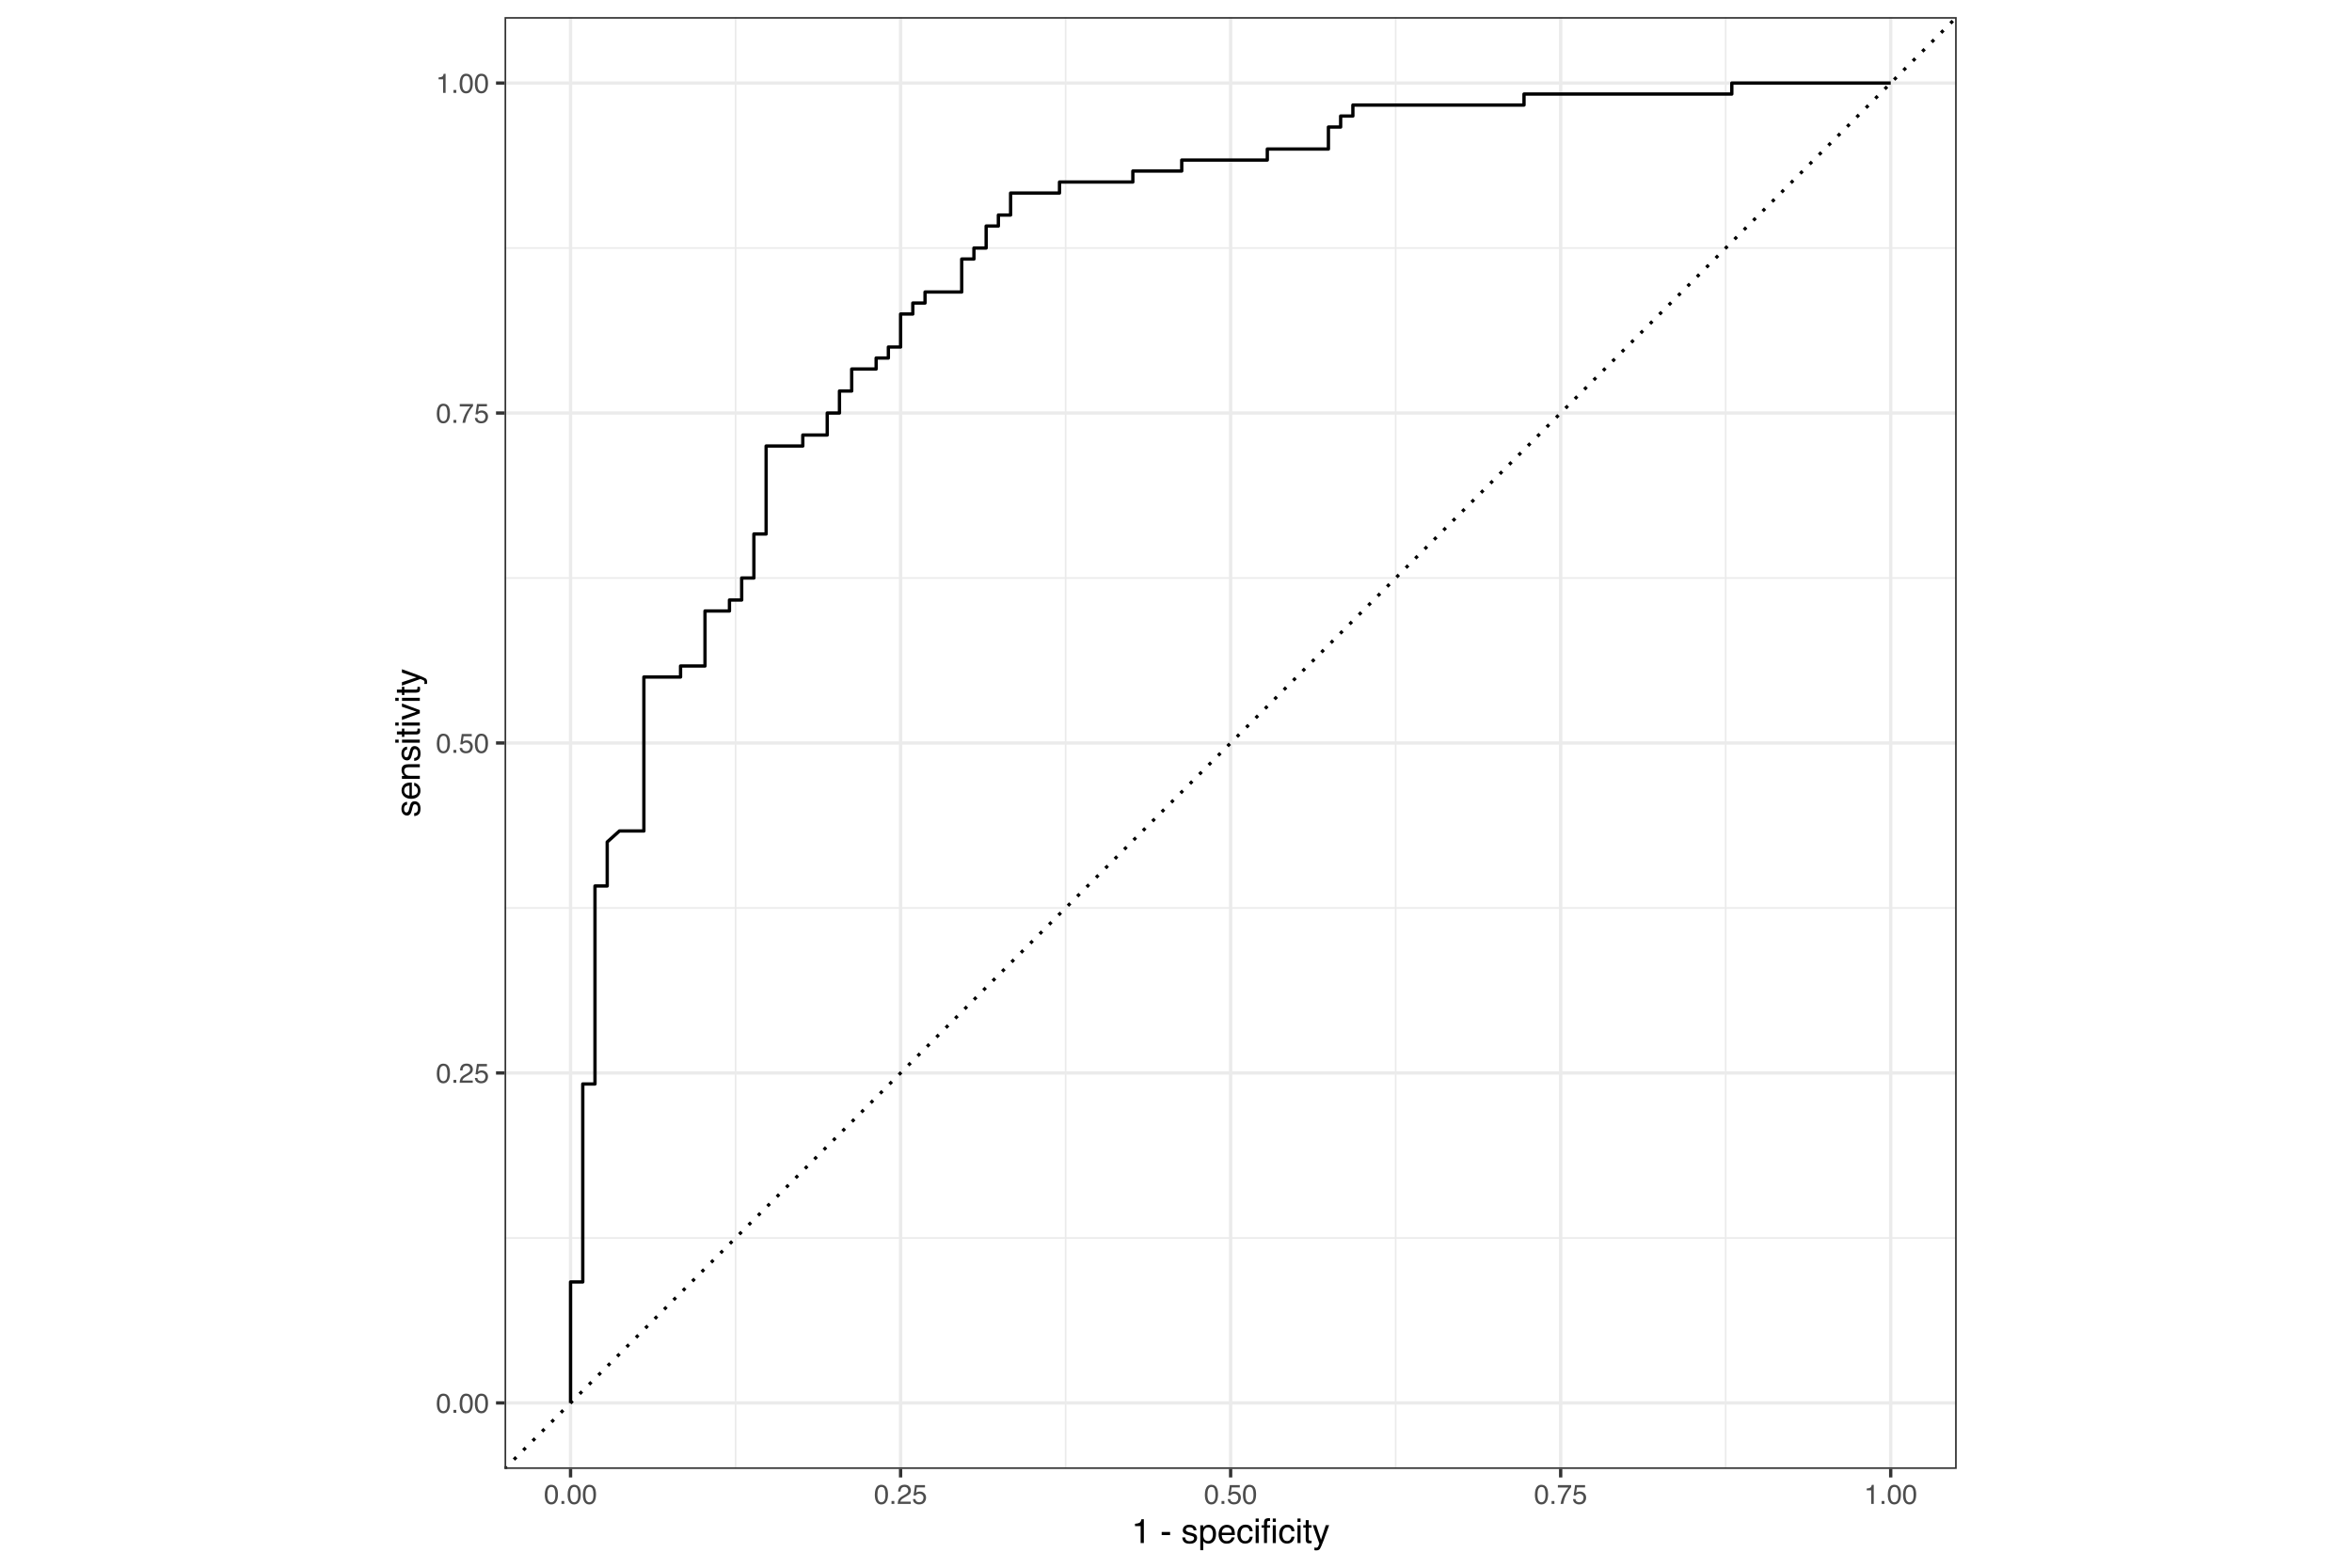
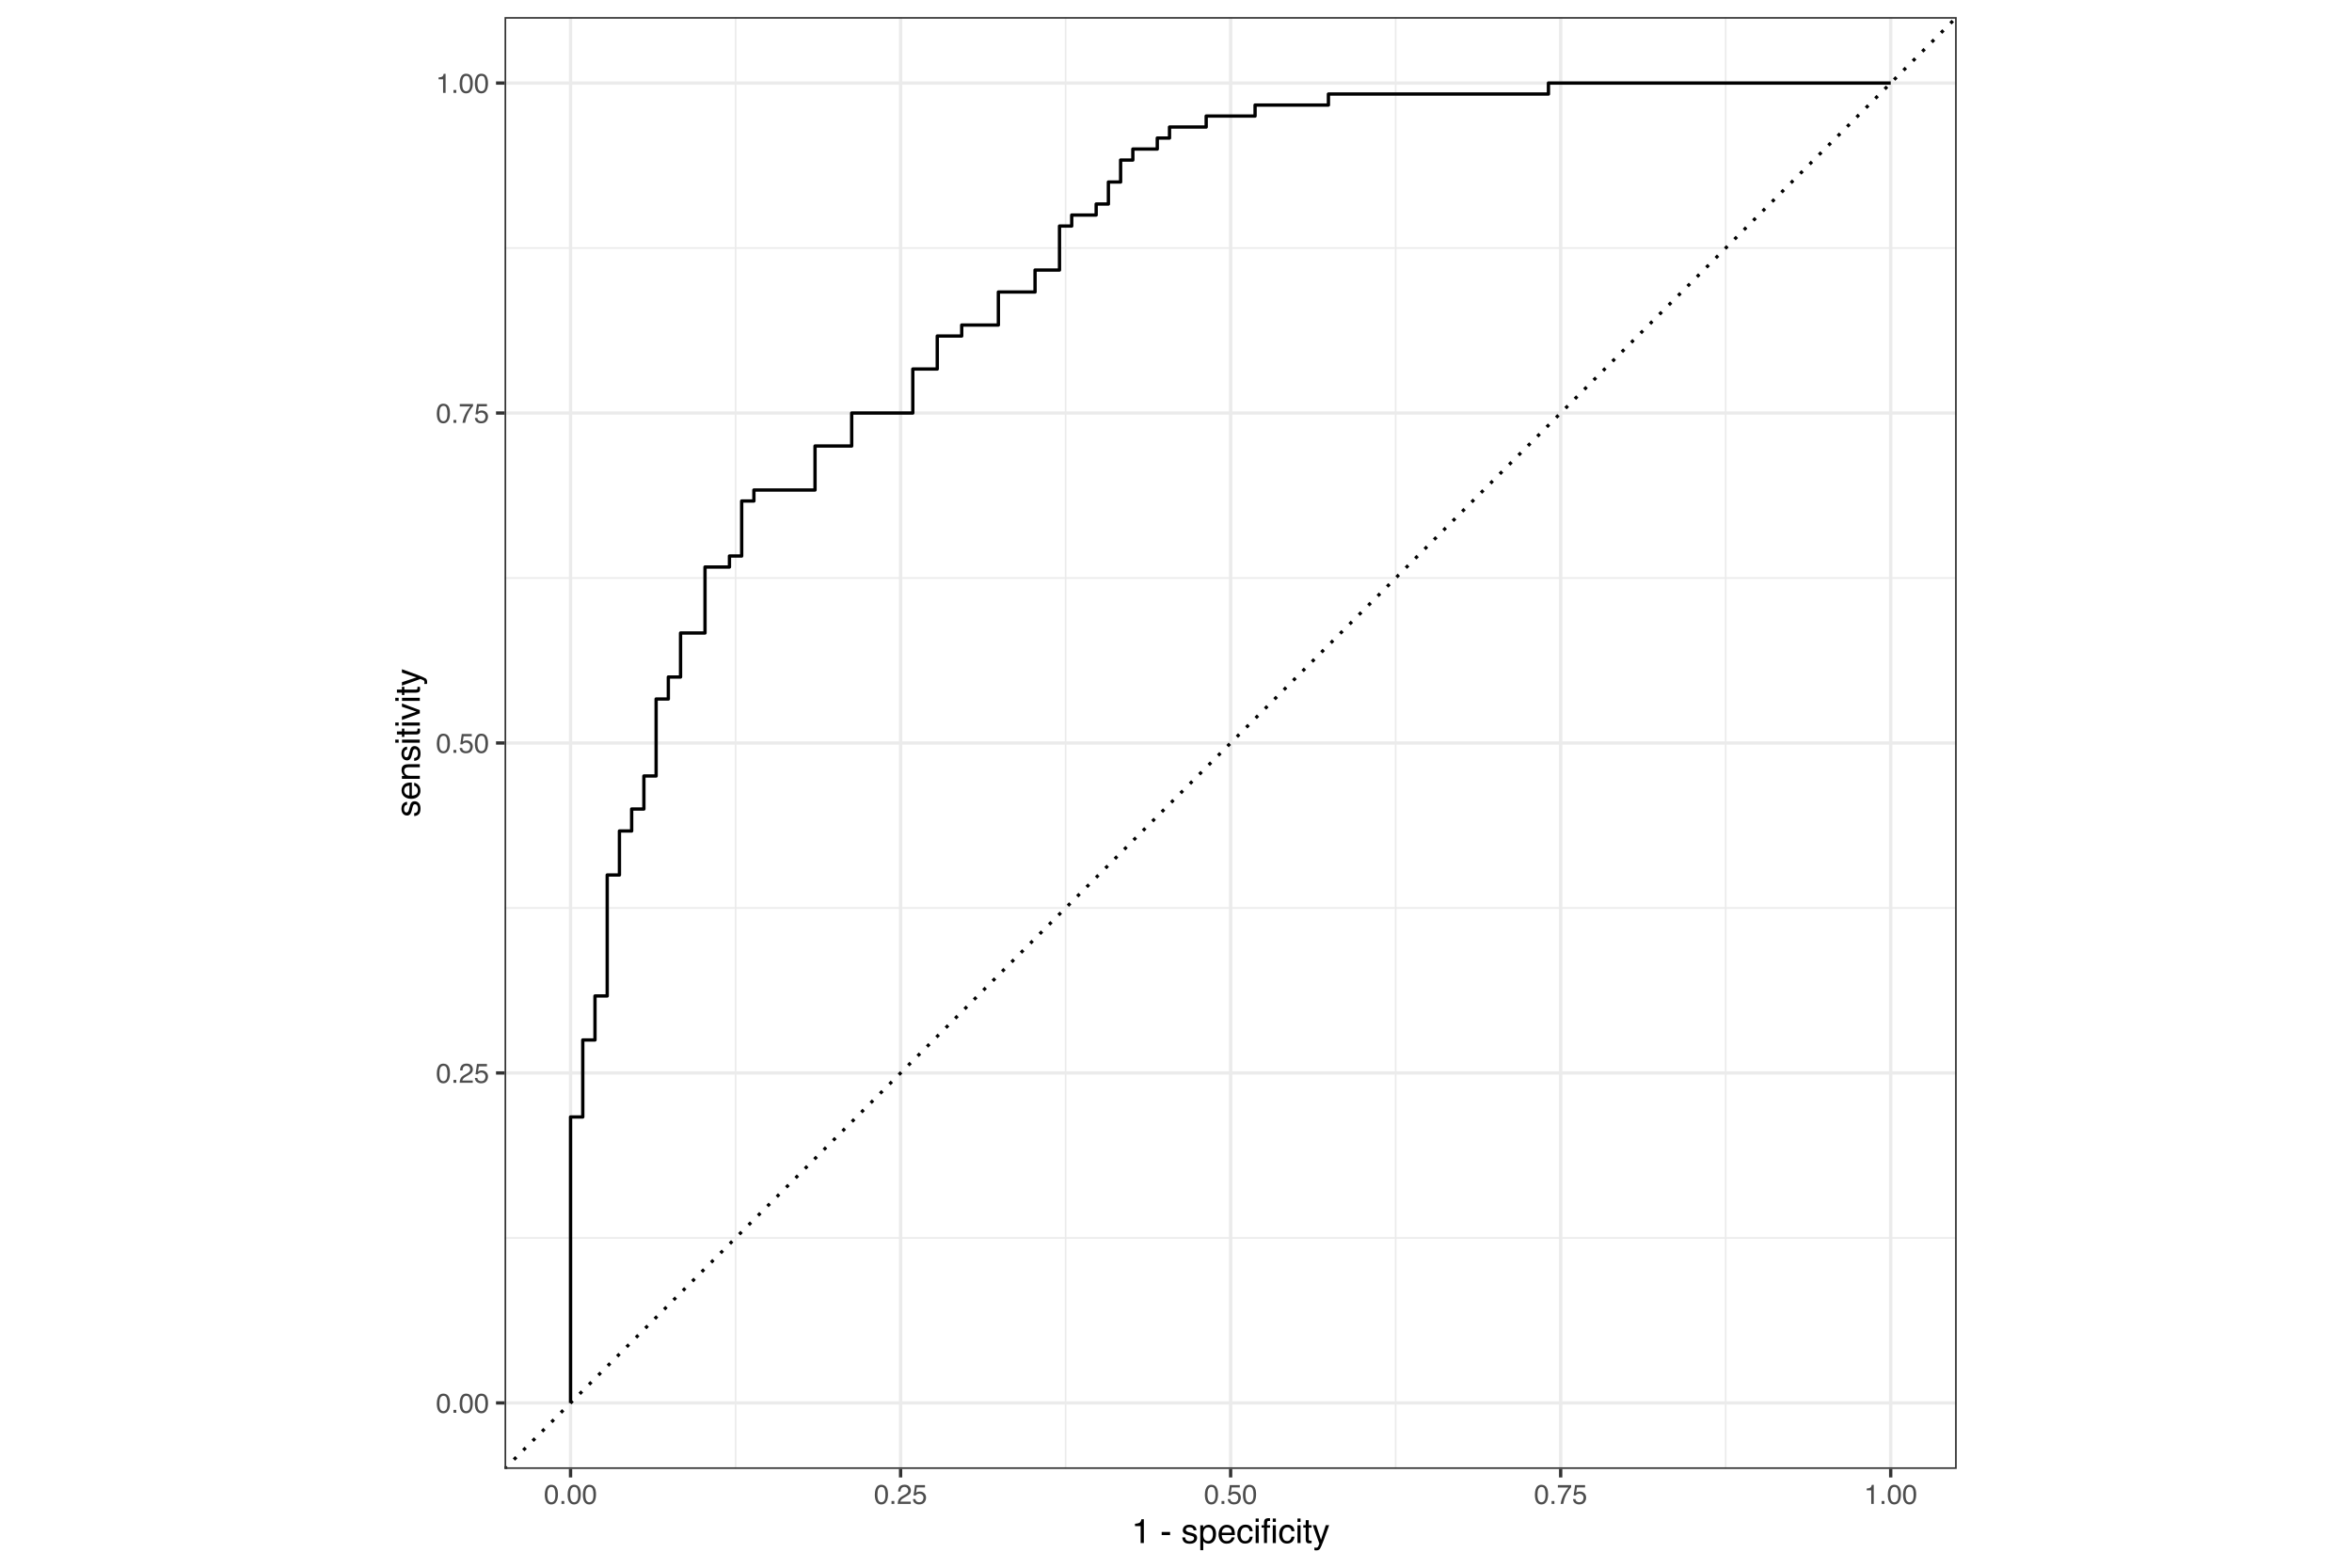
<svg xmlns="http://www.w3.org/2000/svg" xmlns:xlink="http://www.w3.org/1999/xlink" width="756pt" height="504pt" viewBox="0 0 756 504" version="1.1">
  <defs>
    <g>
      <symbol overflow="visible" id="glyph0-0">
        <path style="stroke:none;" d="M 0.281 0 L 0.281 -6.312 L 5.297 -6.312 L 5.297 0 Z M 4.5 -0.797 L 4.5 -5.516 L 1.078 -5.516 L 1.078 -0.797 Z M 4.5 -0.797 " />
      </symbol>
      <symbol overflow="visible" id="glyph0-1">
        <path style="stroke:none;" d="M 2.375 -6.156 C 3.176 -6.156 3.754 -5.828 4.109 -5.172 C 4.379 -4.66 4.516 -3.961 4.516 -3.078 C 4.516 -2.242 4.391 -1.555 4.141 -1.016 C 3.785 -0.223 3.195 0.172 2.375 0.172 C 1.633 0.172 1.082 -0.148 0.719 -0.797 C 0.426 -1.328 0.281 -2.047 0.281 -2.953 C 0.281 -3.648 0.367 -4.25 0.547 -4.75 C 0.879 -5.688 1.488 -6.156 2.375 -6.156 Z M 2.375 -0.531 C 2.77 -0.531 3.086 -0.707 3.328 -1.062 C 3.566 -1.426 3.688 -2.086 3.688 -3.047 C 3.688 -3.754 3.598 -4.332 3.422 -4.781 C 3.254 -5.227 2.922 -5.453 2.422 -5.453 C 1.973 -5.453 1.641 -5.238 1.422 -4.812 C 1.211 -4.383 1.109 -3.754 1.109 -2.922 C 1.109 -2.297 1.176 -1.789 1.312 -1.406 C 1.52 -0.82 1.875 -0.531 2.375 -0.531 Z M 2.375 -0.531 " />
      </symbol>
      <symbol overflow="visible" id="glyph0-2">
        <path style="stroke:none;" d="M 0.75 -0.938 L 1.656 -0.938 L 1.656 0 L 0.75 0 Z M 0.75 -0.938 " />
      </symbol>
      <symbol overflow="visible" id="glyph0-3">
        <path style="stroke:none;" d="M 0.281 0 C 0.301 -0.531 0.406 -0.988 0.594 -1.375 C 0.789 -1.77 1.164 -2.129 1.719 -2.453 L 2.547 -2.922 C 2.91 -3.141 3.164 -3.328 3.312 -3.484 C 3.551 -3.711 3.672 -3.984 3.672 -4.297 C 3.672 -4.648 3.562 -4.93 3.344 -5.141 C 3.133 -5.359 2.848 -5.469 2.484 -5.469 C 1.961 -5.469 1.598 -5.266 1.391 -4.859 C 1.285 -4.648 1.227 -4.352 1.219 -3.969 L 0.422 -3.969 C 0.43 -4.5 0.531 -4.938 0.719 -5.281 C 1.051 -5.875 1.645 -6.172 2.5 -6.172 C 3.195 -6.172 3.707 -5.977 4.031 -5.594 C 4.363 -5.219 4.531 -4.797 4.531 -4.328 C 4.531 -3.836 4.352 -3.414 4 -3.062 C 3.801 -2.863 3.441 -2.617 2.922 -2.328 L 2.344 -2 C 2.062 -1.844 1.836 -1.695 1.672 -1.562 C 1.391 -1.312 1.211 -1.035 1.141 -0.734 L 4.5 -0.734 L 4.5 0 Z M 0.281 0 " />
      </symbol>
      <symbol overflow="visible" id="glyph0-4">
        <path style="stroke:none;" d="M 1.094 -1.562 C 1.133 -1.125 1.336 -0.82 1.703 -0.656 C 1.879 -0.57 2.094 -0.531 2.344 -0.531 C 2.801 -0.531 3.141 -0.676 3.359 -0.969 C 3.578 -1.258 3.688 -1.582 3.688 -1.938 C 3.688 -2.363 3.555 -2.691 3.297 -2.922 C 3.035 -3.16 2.719 -3.281 2.344 -3.281 C 2.082 -3.281 1.852 -3.227 1.656 -3.125 C 1.469 -3.02 1.305 -2.879 1.172 -2.703 L 0.5 -2.734 L 0.969 -6.047 L 4.172 -6.047 L 4.172 -5.297 L 1.562 -5.297 L 1.297 -3.594 C 1.43 -3.695 1.566 -3.773 1.703 -3.828 C 1.93 -3.93 2.195 -3.984 2.5 -3.984 C 3.062 -3.984 3.535 -3.801 3.922 -3.438 C 4.316 -3.07 4.516 -2.609 4.516 -2.047 C 4.516 -1.461 4.332 -0.945 3.969 -0.5 C 3.613 -0.062 3.047 0.156 2.266 0.156 C 1.754 0.156 1.305 0.016 0.922 -0.266 C 0.547 -0.547 0.332 -0.977 0.281 -1.562 Z M 1.094 -1.562 " />
      </symbol>
      <symbol overflow="visible" id="glyph0-5">
        <path style="stroke:none;" d="M 4.594 -6.047 L 4.594 -5.375 C 4.395 -5.176 4.129 -4.836 3.797 -4.359 C 3.473 -3.891 3.188 -3.379 2.938 -2.828 C 2.688 -2.297 2.5 -1.812 2.375 -1.375 C 2.289 -1.082 2.18 -0.625 2.047 0 L 1.203 0 C 1.391 -1.176 1.816 -2.344 2.484 -3.5 C 2.879 -4.188 3.289 -4.773 3.719 -5.266 L 0.328 -5.266 L 0.328 -6.047 Z M 4.594 -6.047 " />
      </symbol>
      <symbol overflow="visible" id="glyph0-6">
        <path style="stroke:none;" d="M 0.844 -4.359 L 0.844 -4.953 C 1.395 -5.004 1.781 -5.094 2 -5.219 C 2.227 -5.344 2.395 -5.645 2.5 -6.125 L 3.109 -6.125 L 3.109 0 L 2.297 0 L 2.297 -4.359 Z M 0.844 -4.359 " />
      </symbol>
      <symbol overflow="visible" id="glyph1-0">
        <path style="stroke:none;" d="M 0.359 0 L 0.359 -7.891 L 6.625 -7.891 L 6.625 0 Z M 5.625 -0.984 L 5.625 -6.906 L 1.344 -6.906 L 1.344 -0.984 Z M 5.625 -0.984 " />
      </symbol>
      <symbol overflow="visible" id="glyph1-1">
        <path style="stroke:none;" d="M 1.047 -5.453 L 1.047 -6.188 C 1.742 -6.258 2.227 -6.375 2.5 -6.531 C 2.781 -6.688 2.988 -7.062 3.125 -7.656 L 3.891 -7.656 L 3.891 0 L 2.859 0 L 2.859 -5.453 Z M 1.047 -5.453 " />
      </symbol>
      <symbol overflow="visible" id="glyph1-2">
        <path style="stroke:none;" d="" />
      </symbol>
      <symbol overflow="visible" id="glyph1-3">
        <path style="stroke:none;" d="M 0.453 -3.562 L 3.156 -3.562 L 3.156 -2.562 L 0.453 -2.562 Z M 0.453 -3.562 " />
      </symbol>
      <symbol overflow="visible" id="glyph1-4">
        <path style="stroke:none;" d="M 1.281 -1.812 C 1.312 -1.488 1.395 -1.238 1.531 -1.062 C 1.77 -0.75 2.191 -0.594 2.797 -0.594 C 3.148 -0.594 3.461 -0.672 3.734 -0.828 C 4.004 -0.984 4.141 -1.223 4.141 -1.547 C 4.141 -1.797 4.031 -1.984 3.812 -2.109 C 3.676 -2.191 3.398 -2.285 2.984 -2.391 L 2.219 -2.578 C 1.727 -2.703 1.367 -2.836 1.141 -2.984 C 0.723 -3.254 0.516 -3.617 0.516 -4.078 C 0.516 -4.617 0.707 -5.055 1.094 -5.391 C 1.488 -5.734 2.02 -5.906 2.688 -5.906 C 3.551 -5.906 4.176 -5.648 4.562 -5.141 C 4.801 -4.816 4.914 -4.469 4.906 -4.094 L 4 -4.094 C 3.977 -4.312 3.898 -4.508 3.766 -4.688 C 3.547 -4.945 3.16 -5.078 2.609 -5.078 C 2.242 -5.078 1.969 -5.004 1.781 -4.859 C 1.594 -4.723 1.5 -4.539 1.5 -4.312 C 1.5 -4.062 1.625 -3.863 1.875 -3.719 C 2.008 -3.625 2.219 -3.539 2.5 -3.469 L 3.141 -3.312 C 3.836 -3.145 4.301 -2.984 4.531 -2.828 C 4.914 -2.578 5.109 -2.191 5.109 -1.672 C 5.109 -1.148 4.91 -0.703 4.516 -0.328 C 4.129 0.035 3.539 0.219 2.75 0.219 C 1.895 0.219 1.285 0.023 0.922 -0.359 C 0.566 -0.754 0.379 -1.238 0.359 -1.812 Z M 2.719 -5.891 Z M 2.719 -5.891 " />
      </symbol>
      <symbol overflow="visible" id="glyph1-5">
        <path style="stroke:none;" d="M 3.141 -0.656 C 3.586 -0.656 3.957 -0.844 4.25 -1.219 C 4.551 -1.594 4.703 -2.156 4.703 -2.906 C 4.703 -3.363 4.641 -3.758 4.516 -4.094 C 4.266 -4.727 3.805 -5.047 3.141 -5.047 C 2.461 -5.047 2.004 -4.711 1.766 -4.047 C 1.629 -3.68 1.562 -3.223 1.562 -2.672 C 1.562 -2.234 1.629 -1.859 1.766 -1.547 C 2.016 -0.953 2.473 -0.656 3.141 -0.656 Z M 0.641 -5.719 L 1.578 -5.719 L 1.578 -4.969 C 1.766 -5.227 1.973 -5.426 2.203 -5.562 C 2.535 -5.781 2.922 -5.891 3.359 -5.891 C 4.004 -5.891 4.555 -5.641 5.016 -5.141 C 5.473 -4.641 5.703 -3.926 5.703 -3 C 5.703 -1.75 5.375 -0.852 4.719 -0.312 C 4.301 0.02 3.816 0.188 3.266 0.188 C 2.828 0.188 2.461 0.094 2.172 -0.094 C 2.004 -0.195 1.812 -0.379 1.594 -0.641 L 1.594 2.297 L 0.641 2.297 Z M 0.641 -5.719 " />
      </symbol>
      <symbol overflow="visible" id="glyph1-6">
        <path style="stroke:none;" d="M 3.109 -5.875 C 3.516 -5.875 3.906 -5.781 4.281 -5.594 C 4.664 -5.406 4.961 -5.156 5.172 -4.844 C 5.359 -4.562 5.484 -4.223 5.547 -3.828 C 5.609 -3.566 5.641 -3.145 5.641 -2.562 L 1.422 -2.562 C 1.441 -1.977 1.578 -1.508 1.828 -1.156 C 2.086 -0.812 2.488 -0.641 3.031 -0.641 C 3.539 -0.641 3.945 -0.805 4.25 -1.141 C 4.414 -1.328 4.535 -1.551 4.609 -1.812 L 5.562 -1.812 C 5.531 -1.594 5.441 -1.352 5.297 -1.094 C 5.16 -0.832 5.004 -0.625 4.828 -0.469 C 4.535 -0.176 4.176 0.02 3.75 0.125 C 3.508 0.176 3.242 0.203 2.953 0.203 C 2.234 0.203 1.625 -0.055 1.125 -0.578 C 0.633 -1.098 0.391 -1.828 0.391 -2.766 C 0.391 -3.691 0.641 -4.441 1.141 -5.016 C 1.641 -5.586 2.297 -5.875 3.109 -5.875 Z M 4.641 -3.328 C 4.609 -3.754 4.52 -4.094 4.375 -4.344 C 4.102 -4.801 3.66 -5.031 3.047 -5.031 C 2.598 -5.031 2.223 -4.867 1.922 -4.547 C 1.629 -4.234 1.473 -3.828 1.453 -3.328 Z M 3.016 -5.891 Z M 3.016 -5.891 " />
      </symbol>
      <symbol overflow="visible" id="glyph1-7">
        <path style="stroke:none;" d="M 2.922 -5.922 C 3.578 -5.922 4.109 -5.758 4.516 -5.438 C 4.922 -5.125 5.164 -4.582 5.25 -3.812 L 4.297 -3.812 C 4.242 -4.164 4.113 -4.457 3.906 -4.688 C 3.707 -4.926 3.379 -5.047 2.922 -5.047 C 2.305 -5.047 1.867 -4.75 1.609 -4.156 C 1.43 -3.758 1.344 -3.273 1.344 -2.703 C 1.344 -2.129 1.461 -1.645 1.703 -1.25 C 1.953 -0.852 2.336 -0.656 2.859 -0.656 C 3.266 -0.656 3.582 -0.773 3.812 -1.016 C 4.051 -1.266 4.211 -1.602 4.297 -2.031 L 5.25 -2.031 C 5.133 -1.27 4.863 -0.711 4.438 -0.359 C 4.008 -0.004 3.457 0.172 2.781 0.172 C 2.031 0.172 1.43 -0.102 0.984 -0.656 C 0.535 -1.207 0.312 -1.895 0.312 -2.719 C 0.312 -3.727 0.555 -4.516 1.047 -5.078 C 1.535 -5.641 2.16 -5.922 2.922 -5.922 Z M 2.781 -5.891 Z M 2.781 -5.891 " />
      </symbol>
      <symbol overflow="visible" id="glyph1-8">
        <path style="stroke:none;" d="M 0.703 -5.719 L 1.688 -5.719 L 1.688 0 L 0.703 0 Z M 0.703 -7.891 L 1.688 -7.891 L 1.688 -6.797 L 0.703 -6.797 Z M 0.703 -7.891 " />
      </symbol>
      <symbol overflow="visible" id="glyph1-9">
        <path style="stroke:none;" d="M 0.953 -6.625 C 0.961 -7.031 1.031 -7.328 1.156 -7.516 C 1.383 -7.836 1.82 -8 2.469 -8 C 2.531 -8 2.594 -8 2.656 -8 C 2.719 -8 2.789 -7.992 2.875 -7.984 L 2.875 -7.094 C 2.77 -7.102 2.695 -7.109 2.656 -7.109 C 2.613 -7.109 2.57 -7.109 2.531 -7.109 C 2.238 -7.109 2.062 -7.031 2 -6.875 C 1.945 -6.727 1.922 -6.344 1.922 -5.719 L 2.875 -5.719 L 2.875 -4.969 L 1.906 -4.969 L 1.906 0 L 0.953 0 L 0.953 -4.969 L 0.156 -4.969 L 0.156 -5.719 L 0.953 -5.719 Z M 0.953 -6.625 " />
      </symbol>
      <symbol overflow="visible" id="glyph1-10">
        <path style="stroke:none;" d="M 0.906 -7.359 L 1.875 -7.359 L 1.875 -5.75 L 2.797 -5.75 L 2.797 -4.969 L 1.875 -4.969 L 1.875 -1.203 C 1.875 -1.004 1.941 -0.875 2.078 -0.812 C 2.16 -0.77 2.285 -0.75 2.453 -0.75 C 2.504 -0.75 2.555 -0.75 2.609 -0.75 C 2.66 -0.75 2.723 -0.754 2.797 -0.766 L 2.797 0 C 2.68 0.031 2.562 0.051 2.438 0.062 C 2.32 0.082 2.195 0.094 2.062 0.094 C 1.613 0.094 1.305 -0.02 1.141 -0.25 C 0.984 -0.488 0.906 -0.789 0.906 -1.156 L 0.906 -4.969 L 0.125 -4.969 L 0.125 -5.75 L 0.906 -5.75 Z M 0.906 -7.359 " />
      </symbol>
      <symbol overflow="visible" id="glyph1-11">
        <path style="stroke:none;" d="M 4.297 -5.75 L 5.375 -5.75 C 5.238 -5.383 4.938 -4.547 4.469 -3.234 C 4.113 -2.242 3.816 -1.438 3.578 -0.812 C 3.023 0.656 2.633 1.551 2.406 1.875 C 2.176 2.195 1.781 2.359 1.219 2.359 C 1.082 2.359 0.977 2.352 0.906 2.344 C 0.832 2.332 0.742 2.312 0.641 2.281 L 0.641 1.406 C 0.805 1.445 0.926 1.473 1 1.484 C 1.07 1.492 1.141 1.5 1.203 1.5 C 1.379 1.5 1.508 1.469 1.594 1.406 C 1.676 1.352 1.75 1.285 1.812 1.203 C 1.82 1.172 1.883 1.02 2 0.75 C 2.113 0.488 2.191 0.297 2.234 0.172 L 0.109 -5.75 L 1.203 -5.75 L 2.75 -1.062 Z M 2.75 -5.891 Z M 2.75 -5.891 " />
      </symbol>
      <symbol overflow="visible" id="glyph2-0">
        <path style="stroke:none;" d="M 0 -0.359 L -7.891 -0.359 L -7.891 -6.625 L 0 -6.625 Z M -0.984 -5.625 L -6.906 -5.625 L -6.906 -1.344 L -0.984 -1.344 Z M -0.984 -5.625 " />
      </symbol>
      <symbol overflow="visible" id="glyph2-1">
        <path style="stroke:none;" d="M -1.812 -1.281 C -1.488 -1.312 -1.238 -1.395 -1.062 -1.531 C -0.75 -1.77 -0.594 -2.191 -0.594 -2.797 C -0.594 -3.148 -0.672 -3.461 -0.828 -3.734 C -0.984 -4.004 -1.223 -4.141 -1.547 -4.141 C -1.797 -4.141 -1.984 -4.031 -2.109 -3.812 C -2.191 -3.676 -2.285 -3.398 -2.391 -2.984 L -2.578 -2.219 C -2.703 -1.727 -2.836 -1.367 -2.984 -1.141 C -3.254 -0.723 -3.617 -0.516 -4.078 -0.516 C -4.617 -0.516 -5.055 -0.707 -5.391 -1.094 C -5.734 -1.488 -5.906 -2.02 -5.906 -2.688 C -5.906 -3.551 -5.648 -4.176 -5.141 -4.562 C -4.816 -4.801 -4.469 -4.914 -4.094 -4.906 L -4.094 -4 C -4.312 -3.977 -4.508 -3.898 -4.688 -3.766 C -4.945 -3.547 -5.078 -3.16 -5.078 -2.609 C -5.078 -2.242 -5.004 -1.969 -4.859 -1.781 C -4.723 -1.594 -4.539 -1.5 -4.312 -1.5 C -4.062 -1.5 -3.863 -1.625 -3.719 -1.875 C -3.625 -2.008 -3.539 -2.219 -3.469 -2.5 L -3.312 -3.141 C -3.145 -3.836 -2.984 -4.301 -2.828 -4.531 C -2.578 -4.914 -2.191 -5.109 -1.672 -5.109 C -1.148 -5.109 -0.703 -4.91 -0.328 -4.516 C 0.035 -4.129 0.219 -3.539 0.219 -2.75 C 0.219 -1.895 0.023 -1.285 -0.359 -0.922 C -0.754 -0.566 -1.238 -0.379 -1.812 -0.359 Z M -5.891 -2.719 Z M -5.891 -2.719 " />
      </symbol>
      <symbol overflow="visible" id="glyph2-2">
        <path style="stroke:none;" d="M -5.875 -3.109 C -5.875 -3.516 -5.781 -3.906 -5.594 -4.281 C -5.406 -4.664 -5.156 -4.961 -4.844 -5.172 C -4.562 -5.359 -4.223 -5.484 -3.828 -5.547 C -3.566 -5.609 -3.145 -5.641 -2.562 -5.641 L -2.562 -1.422 C -1.977 -1.441 -1.508 -1.578 -1.156 -1.828 C -0.812 -2.086 -0.641 -2.488 -0.641 -3.031 C -0.641 -3.539 -0.805 -3.945 -1.141 -4.25 C -1.328 -4.414 -1.551 -4.535 -1.812 -4.609 L -1.812 -5.562 C -1.594 -5.531 -1.352 -5.441 -1.094 -5.297 C -0.832 -5.16 -0.625 -5.004 -0.469 -4.828 C -0.176 -4.535 0.02 -4.176 0.125 -3.75 C 0.176 -3.508 0.203 -3.242 0.203 -2.953 C 0.203 -2.234 -0.055 -1.625 -0.578 -1.125 C -1.098 -0.633 -1.828 -0.391 -2.766 -0.391 C -3.691 -0.391 -4.441 -0.641 -5.016 -1.141 C -5.586 -1.641 -5.875 -2.297 -5.875 -3.109 Z M -3.328 -4.641 C -3.754 -4.609 -4.094 -4.52 -4.344 -4.375 C -4.801 -4.102 -5.031 -3.66 -5.031 -3.047 C -5.031 -2.598 -4.867 -2.223 -4.547 -1.922 C -4.234 -1.629 -3.828 -1.473 -3.328 -1.453 Z M -5.891 -3.016 Z M -5.891 -3.016 " />
      </symbol>
      <symbol overflow="visible" id="glyph2-3">
        <path style="stroke:none;" d="M -5.75 -0.703 L -5.75 -1.625 L -4.938 -1.625 C -5.27 -1.895 -5.508 -2.18 -5.656 -2.484 C -5.801 -2.797 -5.875 -3.133 -5.875 -3.5 C -5.875 -4.32 -5.594 -4.875 -5.031 -5.156 C -4.719 -5.312 -4.27 -5.391 -3.688 -5.391 L 0 -5.391 L 0 -4.422 L -3.625 -4.422 C -3.977 -4.422 -4.258 -4.367 -4.469 -4.266 C -4.832 -4.086 -5.016 -3.773 -5.016 -3.328 C -5.016 -3.098 -4.988 -2.91 -4.938 -2.766 C -4.863 -2.492 -4.707 -2.258 -4.469 -2.062 C -4.281 -1.906 -4.082 -1.801 -3.875 -1.75 C -3.676 -1.695 -3.391 -1.672 -3.016 -1.672 L 0 -1.672 L 0 -0.703 Z M -5.891 -2.984 Z M -5.891 -2.984 " />
      </symbol>
      <symbol overflow="visible" id="glyph2-4">
        <path style="stroke:none;" d="M -5.719 -0.703 L -5.719 -1.688 L 0 -1.688 L 0 -0.703 Z M -7.891 -0.703 L -7.891 -1.688 L -6.797 -1.688 L -6.797 -0.703 Z M -7.891 -0.703 " />
      </symbol>
      <symbol overflow="visible" id="glyph2-5">
        <path style="stroke:none;" d="M -7.359 -0.906 L -7.359 -1.875 L -5.75 -1.875 L -5.75 -2.797 L -4.969 -2.797 L -4.969 -1.875 L -1.203 -1.875 C -1.004 -1.875 -0.875 -1.941 -0.812 -2.078 C -0.77 -2.16 -0.75 -2.285 -0.75 -2.453 C -0.75 -2.504 -0.75 -2.555 -0.75 -2.609 C -0.75 -2.66 -0.754 -2.723 -0.766 -2.797 L 0 -2.797 C 0.031 -2.68 0.051 -2.562 0.062 -2.438 C 0.082 -2.32 0.094 -2.195 0.094 -2.062 C 0.094 -1.613 -0.02 -1.305 -0.25 -1.141 C -0.488 -0.984 -0.789 -0.906 -1.156 -0.906 L -4.969 -0.906 L -4.969 -0.125 L -5.75 -0.125 L -5.75 -0.906 Z M -7.359 -0.906 " />
      </symbol>
      <symbol overflow="visible" id="glyph2-6">
        <path style="stroke:none;" d="M -5.75 -1.188 L -1.062 -2.719 L -5.75 -4.328 L -5.75 -5.375 L 0 -3.219 L 0 -2.188 L -5.75 -0.062 Z M -5.75 -1.188 " />
      </symbol>
      <symbol overflow="visible" id="glyph2-7">
        <path style="stroke:none;" d="M -5.75 -4.297 L -5.75 -5.375 C -5.383 -5.238 -4.547 -4.938 -3.234 -4.469 C -2.242 -4.113 -1.438 -3.816 -0.812 -3.578 C 0.656 -3.023 1.551 -2.633 1.875 -2.406 C 2.195 -2.176 2.359 -1.781 2.359 -1.219 C 2.359 -1.082 2.352 -0.977 2.344 -0.906 C 2.332 -0.832 2.312 -0.742 2.281 -0.641 L 1.406 -0.641 C 1.445 -0.805 1.473 -0.926 1.484 -1 C 1.492 -1.07 1.5 -1.141 1.5 -1.203 C 1.5 -1.379 1.469 -1.508 1.406 -1.594 C 1.352 -1.676 1.285 -1.75 1.203 -1.812 C 1.172 -1.82 1.02 -1.883 0.75 -2 C 0.488 -2.113 0.297 -2.191 0.172 -2.234 L -5.75 -0.109 L -5.75 -1.203 L -1.062 -2.75 Z M -5.891 -2.75 Z M -5.891 -2.75 " />
      </symbol>
    </g>
    <clipPath id="clip1">
      <path d="M 121.57 0 L 634.426 0 L 634.426 504 L 121.57 504 Z M 121.57 0 " />
    </clipPath>
    <clipPath id="clip2">
      <path d="M 162.172 5.48 L 628.949 5.48 L 628.949 472.258 L 162.172 472.258 Z M 162.172 5.48 " />
    </clipPath>
    <clipPath id="clip3">
      <path d="M 162.172 397 L 628.949 397 L 628.949 399 L 162.172 399 Z M 162.172 397 " />
    </clipPath>
    <clipPath id="clip4">
      <path d="M 162.172 291 L 628.949 291 L 628.949 293 L 162.172 293 Z M 162.172 291 " />
    </clipPath>
    <clipPath id="clip5">
      <path d="M 162.172 185 L 628.949 185 L 628.949 187 L 162.172 187 Z M 162.172 185 " />
    </clipPath>
    <clipPath id="clip6">
      <path d="M 162.172 79 L 628.949 79 L 628.949 81 L 162.172 81 Z M 162.172 79 " />
    </clipPath>
    <clipPath id="clip7">
      <path d="M 236 5.48 L 237 5.48 L 237 472.258 L 236 472.258 Z M 236 5.48 " />
    </clipPath>
    <clipPath id="clip8">
      <path d="M 342 5.48 L 343 5.48 L 343 472.258 L 342 472.258 Z M 342 5.48 " />
    </clipPath>
    <clipPath id="clip9">
      <path d="M 448 5.48 L 449 5.48 L 449 472.258 L 448 472.258 Z M 448 5.48 " />
    </clipPath>
    <clipPath id="clip10">
      <path d="M 554 5.48 L 555 5.48 L 555 472.258 L 554 472.258 Z M 554 5.48 " />
    </clipPath>
    <clipPath id="clip11">
      <path d="M 162.172 450 L 628.949 450 L 628.949 452 L 162.172 452 Z M 162.172 450 " />
    </clipPath>
    <clipPath id="clip12">
      <path d="M 162.172 344 L 628.949 344 L 628.949 346 L 162.172 346 Z M 162.172 344 " />
    </clipPath>
    <clipPath id="clip13">
      <path d="M 162.172 238 L 628.949 238 L 628.949 240 L 162.172 240 Z M 162.172 238 " />
    </clipPath>
    <clipPath id="clip14">
      <path d="M 162.172 132 L 628.949 132 L 628.949 134 L 162.172 134 Z M 162.172 132 " />
    </clipPath>
    <clipPath id="clip15">
      <path d="M 162.172 26 L 628.949 26 L 628.949 28 L 162.172 28 Z M 162.172 26 " />
    </clipPath>
    <clipPath id="clip16">
      <path d="M 182 5.48 L 184 5.48 L 184 472.258 L 182 472.258 Z M 182 5.48 " />
    </clipPath>
    <clipPath id="clip17">
      <path d="M 288 5.48 L 291 5.48 L 291 472.258 L 288 472.258 Z M 288 5.48 " />
    </clipPath>
    <clipPath id="clip18">
      <path d="M 395 5.48 L 397 5.48 L 397 472.258 L 395 472.258 Z M 395 5.48 " />
    </clipPath>
    <clipPath id="clip19">
      <path d="M 501 5.48 L 503 5.48 L 503 472.258 L 501 472.258 Z M 501 5.48 " />
    </clipPath>
    <clipPath id="clip20">
      <path d="M 607 5.48 L 609 5.48 L 609 472.258 L 607 472.258 Z M 607 5.48 " />
    </clipPath>
    <clipPath id="clip21">
      <path d="M 162.172 5.48 L 628.949 5.48 L 628.949 472.258 L 162.172 472.258 Z M 162.172 5.48 " />
    </clipPath>
  </defs>
  <g id="surface244">
    <rect x="0" y="0" width="756" height="504" style="fill:rgb(100%,100%,100%);fill-opacity:1;stroke:none;" />
    <g clip-path="url(#clip1)" clip-rule="nonzero">
      <path style="fill-rule:nonzero;fill:rgb(100%,100%,100%);fill-opacity:1;stroke-width:1.067;stroke-linecap:round;stroke-linejoin:round;stroke:rgb(100%,100%,100%);stroke-opacity:1;stroke-miterlimit:10;" d="M 121.57 504 L 634.426 504 L 634.426 0 L 121.57 0 Z M 121.57 504 " />
    </g>
    <g clip-path="url(#clip2)" clip-rule="nonzero">
      <path style=" stroke:none;fill-rule:nonzero;fill:rgb(100%,100%,100%);fill-opacity:1;" d="M 162.172 472.254 L 628.949 472.254 L 628.949 5.477 L 162.172 5.477 Z M 162.172 472.254 " />
    </g>
    <g clip-path="url(#clip3)" clip-rule="nonzero">
      <path style="fill:none;stroke-width:0.533;stroke-linecap:butt;stroke-linejoin:round;stroke:rgb(92.157%,92.157%,92.157%);stroke-opacity:1;stroke-miterlimit:10;" d="M 162.172 397.996 L 628.949 397.996 " />
    </g>
    <g clip-path="url(#clip4)" clip-rule="nonzero">
      <path style="fill:none;stroke-width:0.533;stroke-linecap:butt;stroke-linejoin:round;stroke:rgb(92.157%,92.157%,92.157%);stroke-opacity:1;stroke-miterlimit:10;" d="M 162.172 291.91 L 628.949 291.91 " />
    </g>
    <g clip-path="url(#clip5)" clip-rule="nonzero">
      <path style="fill:none;stroke-width:0.533;stroke-linecap:butt;stroke-linejoin:round;stroke:rgb(92.157%,92.157%,92.157%);stroke-opacity:1;stroke-miterlimit:10;" d="M 162.172 185.824 L 628.949 185.824 " />
    </g>
    <g clip-path="url(#clip6)" clip-rule="nonzero">
      <path style="fill:none;stroke-width:0.533;stroke-linecap:butt;stroke-linejoin:round;stroke:rgb(92.157%,92.157%,92.157%);stroke-opacity:1;stroke-miterlimit:10;" d="M 162.172 79.738 L 628.949 79.738 " />
    </g>
    <g clip-path="url(#clip7)" clip-rule="nonzero">
      <path style="fill:none;stroke-width:0.533;stroke-linecap:butt;stroke-linejoin:round;stroke:rgb(92.157%,92.157%,92.157%);stroke-opacity:1;stroke-miterlimit:10;" d="M 236.434 472.254 L 236.434 5.48 " />
    </g>
    <g clip-path="url(#clip8)" clip-rule="nonzero">
      <path style="fill:none;stroke-width:0.533;stroke-linecap:butt;stroke-linejoin:round;stroke:rgb(92.157%,92.157%,92.157%);stroke-opacity:1;stroke-miterlimit:10;" d="M 342.52 472.254 L 342.52 5.48 " />
    </g>
    <g clip-path="url(#clip9)" clip-rule="nonzero">
      <path style="fill:none;stroke-width:0.533;stroke-linecap:butt;stroke-linejoin:round;stroke:rgb(92.157%,92.157%,92.157%);stroke-opacity:1;stroke-miterlimit:10;" d="M 448.602 472.254 L 448.602 5.48 " />
    </g>
    <g clip-path="url(#clip10)" clip-rule="nonzero">
      <path style="fill:none;stroke-width:0.533;stroke-linecap:butt;stroke-linejoin:round;stroke:rgb(92.157%,92.157%,92.157%);stroke-opacity:1;stroke-miterlimit:10;" d="M 554.688 472.254 L 554.688 5.48 " />
    </g>
    <g clip-path="url(#clip11)" clip-rule="nonzero">
      <path style="fill:none;stroke-width:1.067;stroke-linecap:butt;stroke-linejoin:round;stroke:rgb(92.157%,92.157%,92.157%);stroke-opacity:1;stroke-miterlimit:10;" d="M 162.172 451.039 L 628.949 451.039 " />
    </g>
    <g clip-path="url(#clip12)" clip-rule="nonzero">
      <path style="fill:none;stroke-width:1.067;stroke-linecap:butt;stroke-linejoin:round;stroke:rgb(92.157%,92.157%,92.157%);stroke-opacity:1;stroke-miterlimit:10;" d="M 162.172 344.953 L 628.949 344.953 " />
    </g>
    <g clip-path="url(#clip13)" clip-rule="nonzero">
      <path style="fill:none;stroke-width:1.067;stroke-linecap:butt;stroke-linejoin:round;stroke:rgb(92.157%,92.157%,92.157%);stroke-opacity:1;stroke-miterlimit:10;" d="M 162.172 238.867 L 628.949 238.867 " />
    </g>
    <g clip-path="url(#clip14)" clip-rule="nonzero">
      <path style="fill:none;stroke-width:1.067;stroke-linecap:butt;stroke-linejoin:round;stroke:rgb(92.157%,92.157%,92.157%);stroke-opacity:1;stroke-miterlimit:10;" d="M 162.172 132.781 L 628.949 132.781 " />
    </g>
    <g clip-path="url(#clip15)" clip-rule="nonzero">
      <path style="fill:none;stroke-width:1.067;stroke-linecap:butt;stroke-linejoin:round;stroke:rgb(92.157%,92.157%,92.157%);stroke-opacity:1;stroke-miterlimit:10;" d="M 162.172 26.695 L 628.949 26.695 " />
    </g>
    <g clip-path="url(#clip16)" clip-rule="nonzero">
      <path style="fill:none;stroke-width:1.067;stroke-linecap:butt;stroke-linejoin:round;stroke:rgb(92.157%,92.157%,92.157%);stroke-opacity:1;stroke-miterlimit:10;" d="M 183.391 472.254 L 183.391 5.48 " />
    </g>
    <g clip-path="url(#clip17)" clip-rule="nonzero">
      <path style="fill:none;stroke-width:1.067;stroke-linecap:butt;stroke-linejoin:round;stroke:rgb(92.157%,92.157%,92.157%);stroke-opacity:1;stroke-miterlimit:10;" d="M 289.477 472.254 L 289.477 5.48 " />
    </g>
    <g clip-path="url(#clip18)" clip-rule="nonzero">
      <path style="fill:none;stroke-width:1.067;stroke-linecap:butt;stroke-linejoin:round;stroke:rgb(92.157%,92.157%,92.157%);stroke-opacity:1;stroke-miterlimit:10;" d="M 395.559 472.254 L 395.559 5.48 " />
    </g>
    <g clip-path="url(#clip19)" clip-rule="nonzero">
      <path style="fill:none;stroke-width:1.067;stroke-linecap:butt;stroke-linejoin:round;stroke:rgb(92.157%,92.157%,92.157%);stroke-opacity:1;stroke-miterlimit:10;" d="M 501.645 472.254 L 501.645 5.48 " />
    </g>
    <g clip-path="url(#clip20)" clip-rule="nonzero">
      <path style="fill:none;stroke-width:1.067;stroke-linecap:butt;stroke-linejoin:round;stroke:rgb(92.157%,92.157%,92.157%);stroke-opacity:1;stroke-miterlimit:10;" d="M 607.73 472.254 L 607.73 5.48 " />
    </g>
-     <path style="fill:none;stroke-width:1.067;stroke-linecap:butt;stroke-linejoin:round;stroke:rgb(0%,0%,0%);stroke-opacity:1;stroke-miterlimit:10;" d="M 183.391 451.039 L 183.391 412.141 L 187.32 412.141 L 187.32 348.488 L 191.246 348.488 L 191.246 284.836 L 195.176 284.836 L 195.176 270.691 L 199.105 267.156 L 206.965 267.156 L 206.965 217.652 L 218.75 217.652 L 218.75 214.113 L 226.609 214.113 L 226.609 196.434 L 234.469 196.434 L 234.469 192.898 L 238.398 192.898 L 238.398 185.824 L 242.324 185.824 L 242.324 171.68 L 246.254 171.68 L 246.254 143.391 L 258.043 143.391 L 258.043 139.855 L 265.898 139.855 L 265.898 132.781 L 269.828 132.781 L 269.828 125.711 L 273.758 125.711 L 273.758 118.637 L 281.617 118.637 L 281.617 115.102 L 285.547 115.102 L 285.547 111.566 L 289.477 111.566 L 289.477 100.957 L 293.402 100.957 L 293.402 97.422 L 297.332 97.422 L 297.332 93.883 L 309.121 93.883 L 309.121 83.277 L 313.051 83.277 L 313.051 79.738 L 316.977 79.738 L 316.977 72.668 L 320.906 72.668 L 320.906 69.129 L 324.836 69.129 L 324.836 62.059 L 340.555 62.059 L 340.555 58.523 L 364.129 58.523 L 364.129 54.984 L 379.844 54.984 L 379.844 51.449 L 407.348 51.449 L 407.348 47.914 L 426.992 47.914 L 426.992 40.84 L 430.922 40.84 L 430.922 37.305 L 434.852 37.305 L 434.852 33.77 L 489.859 33.77 L 489.859 30.234 L 556.652 30.234 L 556.652 26.695 L 607.73 26.695 " />
+     <path style="fill:none;stroke-width:1.067;stroke-linecap:butt;stroke-linejoin:round;stroke:rgb(0%,0%,0%);stroke-opacity:1;stroke-miterlimit:10;" d="M 183.391 451.039 L 183.391 359.098 L 187.32 359.098 L 187.32 334.344 L 191.246 334.344 L 191.246 320.199 L 195.176 320.199 L 195.176 281.301 L 199.105 281.301 L 199.105 267.156 L 203.035 267.156 L 203.035 260.086 L 206.965 260.086 L 206.965 249.477 L 210.895 249.477 L 210.895 224.723 L 214.82 224.723 L 214.82 217.652 L 218.75 217.652 L 218.75 203.504 L 226.609 203.504 L 226.609 182.289 L 234.469 182.289 L 234.469 178.754 L 238.398 178.754 L 238.398 161.07 L 242.324 161.07 L 242.324 157.535 L 261.973 157.535 L 261.973 143.391 L 273.758 143.391 L 273.758 132.781 L 293.402 132.781 L 293.402 118.637 L 301.262 118.637 L 301.262 108.027 L 309.121 108.027 L 309.121 104.492 L 320.906 104.492 L 320.906 93.883 L 332.695 93.883 L 332.695 86.812 L 340.555 86.812 L 340.555 72.668 L 344.48 72.668 L 344.48 69.129 L 352.34 69.129 L 352.34 65.594 L 356.27 65.594 L 356.27 58.523 L 360.199 58.523 L 360.199 51.449 L 364.129 51.449 L 364.129 47.914 L 371.984 47.914 L 371.984 44.379 L 375.914 44.379 L 375.914 40.84 L 387.703 40.84 L 387.703 37.305 L 403.418 37.305 L 403.418 33.77 L 426.992 33.77 L 426.992 30.234 L 497.715 30.234 L 497.715 26.695 L 607.73 26.695 " />
    <g clip-path="url(#clip21)" clip-rule="nonzero">
      <path style="fill:none;stroke-width:1.067;stroke-linecap:butt;stroke-linejoin:round;stroke:rgb(0%,0%,0%);stroke-opacity:1;stroke-dasharray:1.067,3.201;stroke-miterlimit:10;" d="M 162.172 472.254 L 628.949 5.48 " />
      <path style="fill:none;stroke-width:1.067;stroke-linecap:round;stroke-linejoin:round;stroke:rgb(20%,20%,20%);stroke-opacity:1;stroke-miterlimit:10;" d="M 162.172 472.254 L 628.949 472.254 L 628.949 5.477 L 162.172 5.477 Z M 162.172 472.254 " />
    </g>
    <g style="fill:rgb(30.196%,30.196%,30.196%);fill-opacity:1;">
      <use xlink:href="#glyph0-1" x="140.121" y="454.195" />
      <use xlink:href="#glyph0-2" x="145.014" y="454.195" />
      <use xlink:href="#glyph0-1" x="147.458" y="454.195" />
      <use xlink:href="#glyph0-1" x="152.35" y="454.195" />
    </g>
    <g style="fill:rgb(30.196%,30.196%,30.196%);fill-opacity:1;">
      <use xlink:href="#glyph0-1" x="140.121" y="348.109" />
      <use xlink:href="#glyph0-2" x="145.014" y="348.109" />
      <use xlink:href="#glyph0-3" x="147.458" y="348.109" />
      <use xlink:href="#glyph0-4" x="152.35" y="348.109" />
    </g>
    <g style="fill:rgb(30.196%,30.196%,30.196%);fill-opacity:1;">
      <use xlink:href="#glyph0-1" x="140.121" y="242.023" />
      <use xlink:href="#glyph0-2" x="145.014" y="242.023" />
      <use xlink:href="#glyph0-4" x="147.458" y="242.023" />
      <use xlink:href="#glyph0-1" x="152.35" y="242.023" />
    </g>
    <g style="fill:rgb(30.196%,30.196%,30.196%);fill-opacity:1;">
      <use xlink:href="#glyph0-1" x="140.121" y="135.938" />
      <use xlink:href="#glyph0-2" x="145.014" y="135.938" />
      <use xlink:href="#glyph0-5" x="147.458" y="135.938" />
      <use xlink:href="#glyph0-4" x="152.35" y="135.938" />
    </g>
    <g style="fill:rgb(30.196%,30.196%,30.196%);fill-opacity:1;">
      <use xlink:href="#glyph0-6" x="140.121" y="29.852" />
      <use xlink:href="#glyph0-2" x="145.014" y="29.852" />
      <use xlink:href="#glyph0-1" x="147.458" y="29.852" />
      <use xlink:href="#glyph0-1" x="152.35" y="29.852" />
    </g>
    <path style="fill:none;stroke-width:1.067;stroke-linecap:butt;stroke-linejoin:round;stroke:rgb(20%,20%,20%);stroke-opacity:1;stroke-miterlimit:10;" d="M 159.434 451.039 L 162.172 451.039 " />
    <path style="fill:none;stroke-width:1.067;stroke-linecap:butt;stroke-linejoin:round;stroke:rgb(20%,20%,20%);stroke-opacity:1;stroke-miterlimit:10;" d="M 159.434 344.953 L 162.172 344.953 " />
    <path style="fill:none;stroke-width:1.067;stroke-linecap:butt;stroke-linejoin:round;stroke:rgb(20%,20%,20%);stroke-opacity:1;stroke-miterlimit:10;" d="M 159.434 238.867 L 162.172 238.867 " />
    <path style="fill:none;stroke-width:1.067;stroke-linecap:butt;stroke-linejoin:round;stroke:rgb(20%,20%,20%);stroke-opacity:1;stroke-miterlimit:10;" d="M 159.434 132.781 L 162.172 132.781 " />
    <path style="fill:none;stroke-width:1.067;stroke-linecap:butt;stroke-linejoin:round;stroke:rgb(20%,20%,20%);stroke-opacity:1;stroke-miterlimit:10;" d="M 159.434 26.695 L 162.172 26.695 " />
    <path style="fill:none;stroke-width:1.067;stroke-linecap:butt;stroke-linejoin:round;stroke:rgb(20%,20%,20%);stroke-opacity:1;stroke-miterlimit:10;" d="M 183.391 474.996 L 183.391 472.254 " />
    <path style="fill:none;stroke-width:1.067;stroke-linecap:butt;stroke-linejoin:round;stroke:rgb(20%,20%,20%);stroke-opacity:1;stroke-miterlimit:10;" d="M 289.477 474.996 L 289.477 472.254 " />
    <path style="fill:none;stroke-width:1.067;stroke-linecap:butt;stroke-linejoin:round;stroke:rgb(20%,20%,20%);stroke-opacity:1;stroke-miterlimit:10;" d="M 395.559 474.996 L 395.559 472.254 " />
    <path style="fill:none;stroke-width:1.067;stroke-linecap:butt;stroke-linejoin:round;stroke:rgb(20%,20%,20%);stroke-opacity:1;stroke-miterlimit:10;" d="M 501.645 474.996 L 501.645 472.254 " />
    <path style="fill:none;stroke-width:1.067;stroke-linecap:butt;stroke-linejoin:round;stroke:rgb(20%,20%,20%);stroke-opacity:1;stroke-miterlimit:10;" d="M 607.73 474.996 L 607.73 472.254 " />
    <g style="fill:rgb(30.196%,30.196%,30.196%);fill-opacity:1;">
      <use xlink:href="#glyph0-1" x="174.828" y="483.5" />
      <use xlink:href="#glyph0-2" x="179.721" y="483.5" />
      <use xlink:href="#glyph0-1" x="182.165" y="483.5" />
      <use xlink:href="#glyph0-1" x="187.057" y="483.5" />
    </g>
    <g style="fill:rgb(30.196%,30.196%,30.196%);fill-opacity:1;">
      <use xlink:href="#glyph0-1" x="280.914" y="483.5" />
      <use xlink:href="#glyph0-2" x="285.806" y="483.5" />
      <use xlink:href="#glyph0-3" x="288.251" y="483.5" />
      <use xlink:href="#glyph0-4" x="293.143" y="483.5" />
    </g>
    <g style="fill:rgb(30.196%,30.196%,30.196%);fill-opacity:1;">
      <use xlink:href="#glyph0-1" x="386.996" y="483.5" />
      <use xlink:href="#glyph0-2" x="391.889" y="483.5" />
      <use xlink:href="#glyph0-4" x="394.333" y="483.5" />
      <use xlink:href="#glyph0-1" x="399.225" y="483.5" />
    </g>
    <g style="fill:rgb(30.196%,30.196%,30.196%);fill-opacity:1;">
      <use xlink:href="#glyph0-1" x="493.082" y="483.5" />
      <use xlink:href="#glyph0-2" x="497.974" y="483.5" />
      <use xlink:href="#glyph0-5" x="500.419" y="483.5" />
      <use xlink:href="#glyph0-4" x="505.311" y="483.5" />
    </g>
    <g style="fill:rgb(30.196%,30.196%,30.196%);fill-opacity:1;">
      <use xlink:href="#glyph0-6" x="599.168" y="483.5" />
      <use xlink:href="#glyph0-2" x="604.06" y="483.5" />
      <use xlink:href="#glyph0-1" x="606.504" y="483.5" />
      <use xlink:href="#glyph0-1" x="611.397" y="483.5" />
    </g>
    <g style="fill:rgb(0%,0%,0%);fill-opacity:1;">
      <use xlink:href="#glyph1-1" x="363.773" y="496.082" />
      <use xlink:href="#glyph1-2" x="369.891" y="496.082" />
      <use xlink:href="#glyph1-3" x="372.947" y="496.082" />
      <use xlink:href="#glyph1-2" x="376.61" y="496.082" />
      <use xlink:href="#glyph1-4" x="379.667" y="496.082" />
      <use xlink:href="#glyph1-5" x="385.167" y="496.082" />
      <use xlink:href="#glyph1-6" x="391.284" y="496.082" />
      <use xlink:href="#glyph1-7" x="397.402" y="496.082" />
      <use xlink:href="#glyph1-8" x="402.902" y="496.082" />
      <use xlink:href="#glyph1-9" x="405.346" y="496.082" />
      <use xlink:href="#glyph1-8" x="408.402" y="496.082" />
      <use xlink:href="#glyph1-7" x="410.846" y="496.082" />
      <use xlink:href="#glyph1-8" x="416.346" y="496.082" />
      <use xlink:href="#glyph1-10" x="418.79" y="496.082" />
      <use xlink:href="#glyph1-11" x="421.846" y="496.082" />
    </g>
    <g style="fill:rgb(0%,0%,0%);fill-opacity:1;">
      <use xlink:href="#glyph2-1" x="134.941" y="262.707" />
      <use xlink:href="#glyph2-2" x="134.941" y="257.207" />
      <use xlink:href="#glyph2-3" x="134.941" y="251.089" />
      <use xlink:href="#glyph2-1" x="134.941" y="244.972" />
      <use xlink:href="#glyph2-4" x="134.941" y="239.472" />
      <use xlink:href="#glyph2-5" x="134.941" y="237.028" />
      <use xlink:href="#glyph2-4" x="134.941" y="233.972" />
      <use xlink:href="#glyph2-6" x="134.941" y="231.528" />
      <use xlink:href="#glyph2-4" x="134.941" y="226.028" />
      <use xlink:href="#glyph2-5" x="134.941" y="223.584" />
      <use xlink:href="#glyph2-7" x="134.941" y="220.528" />
    </g>
  </g>
</svg>
